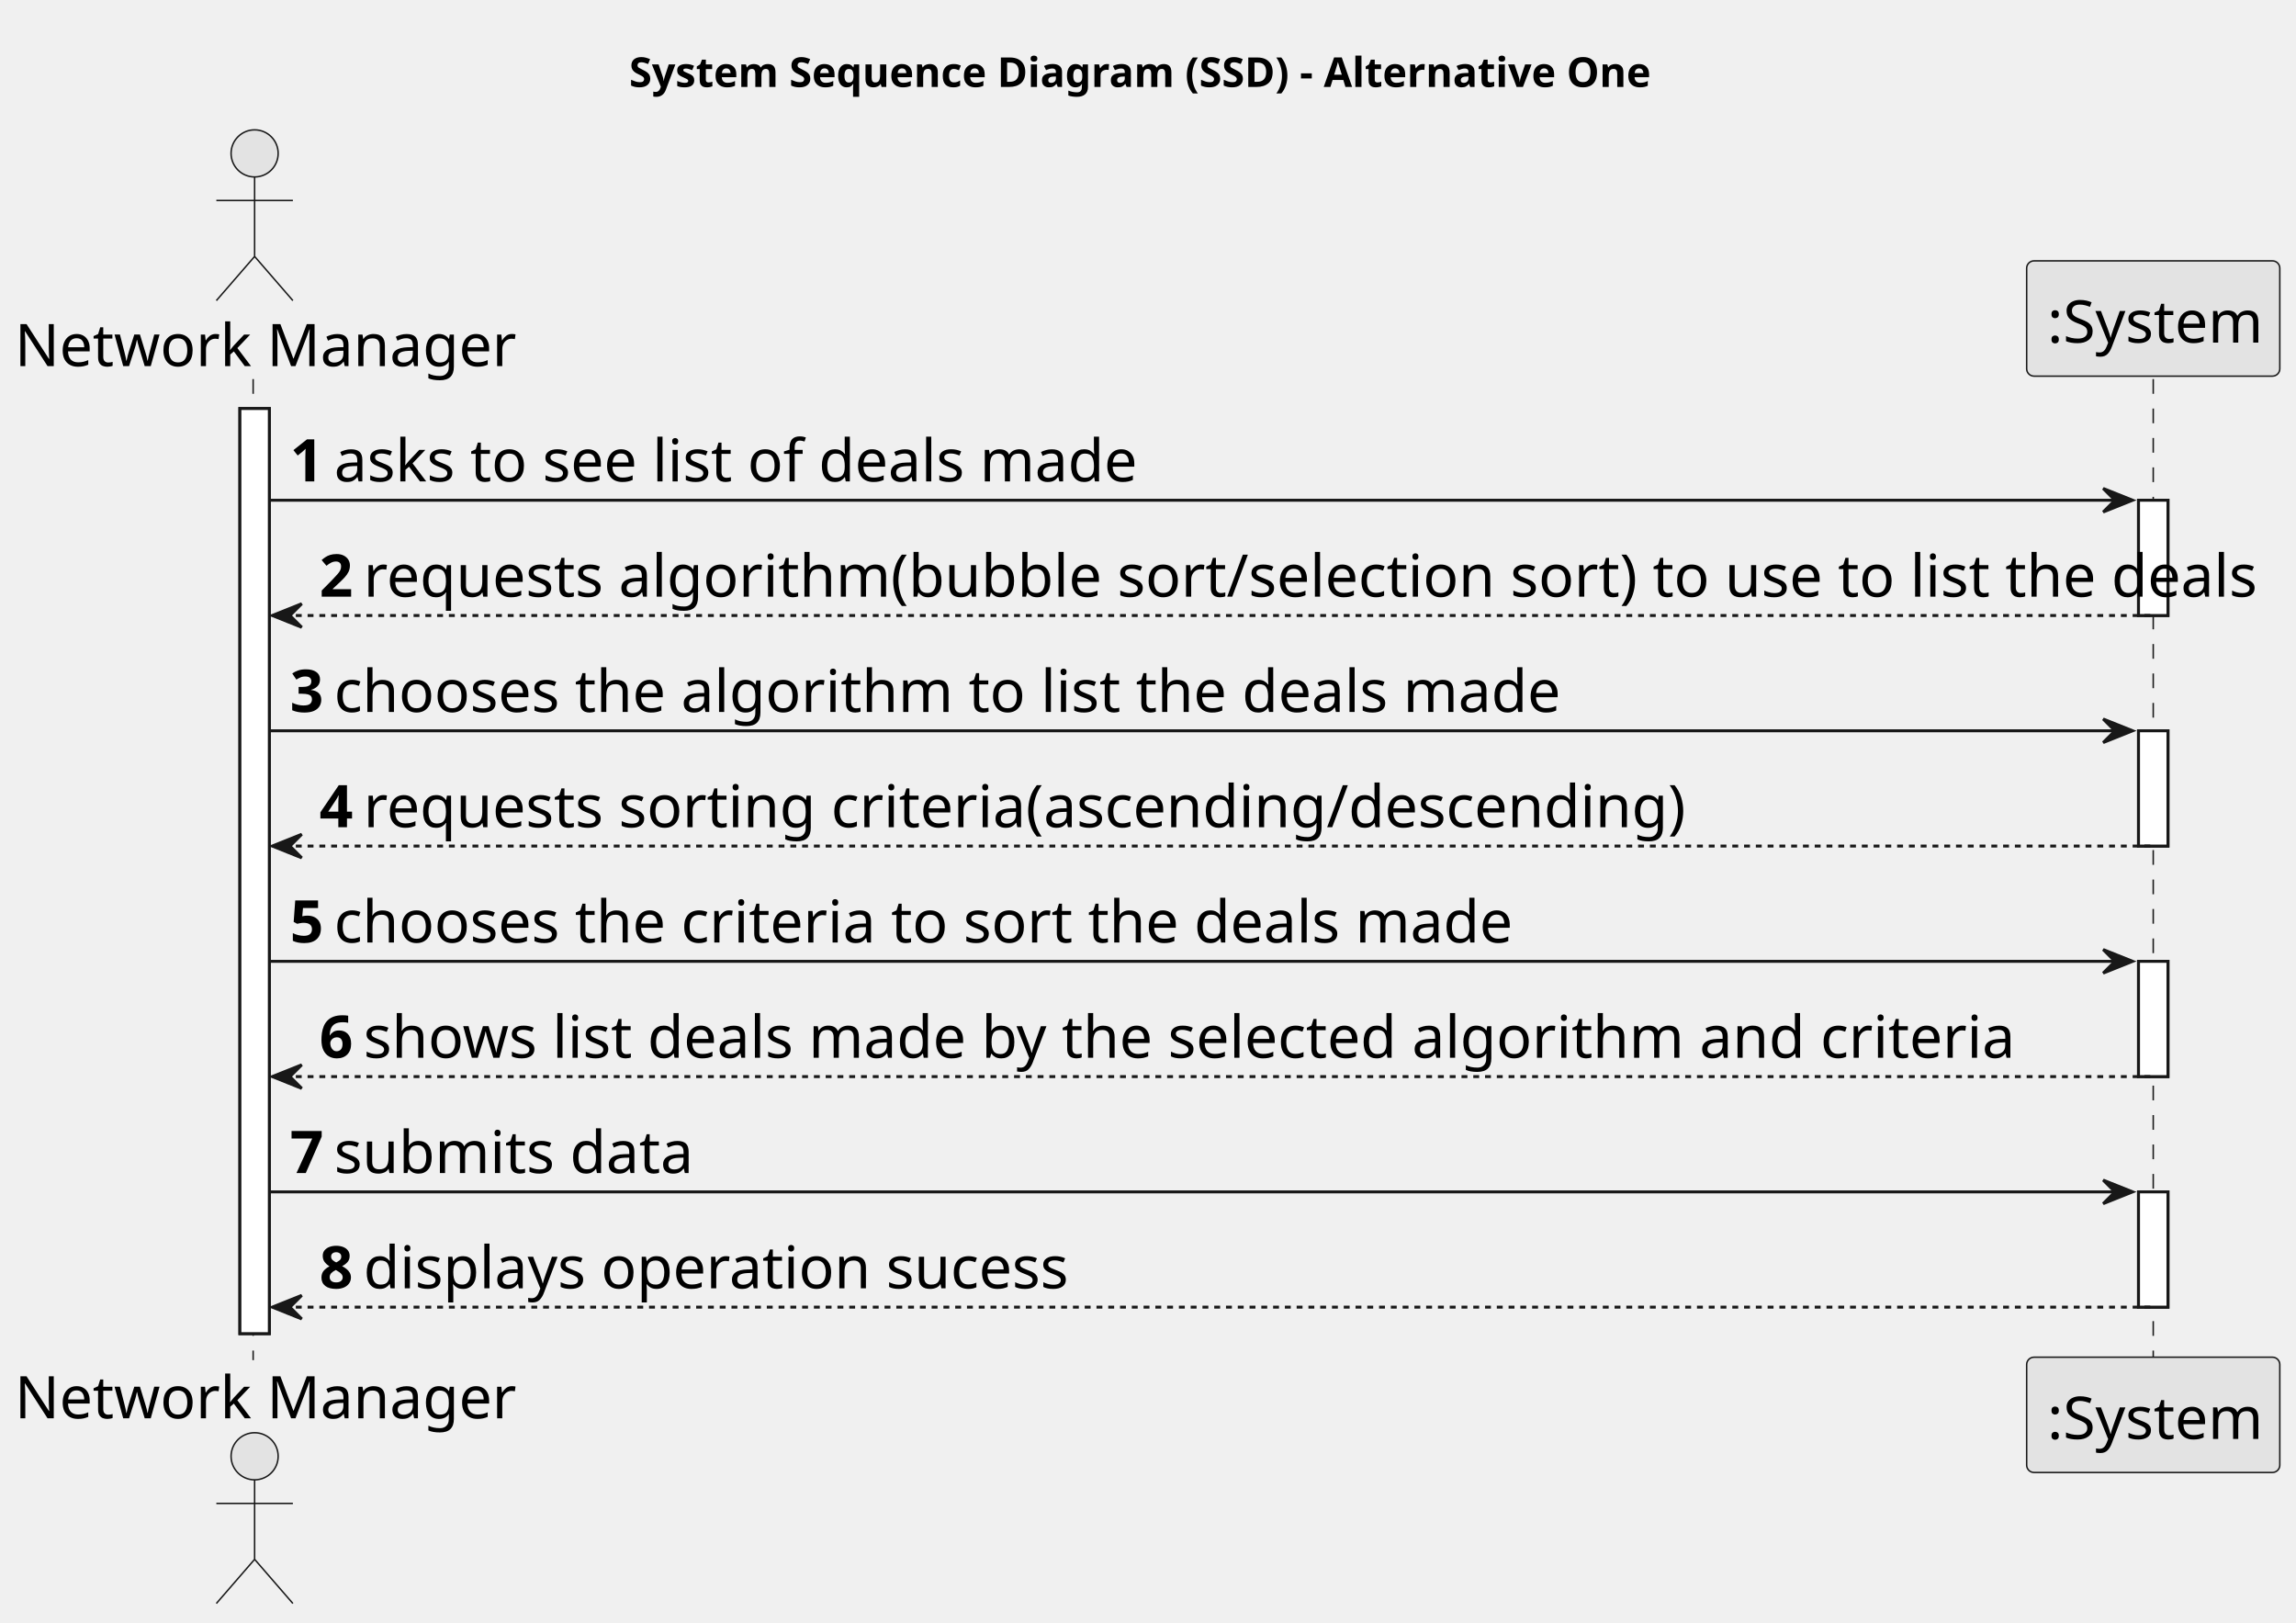
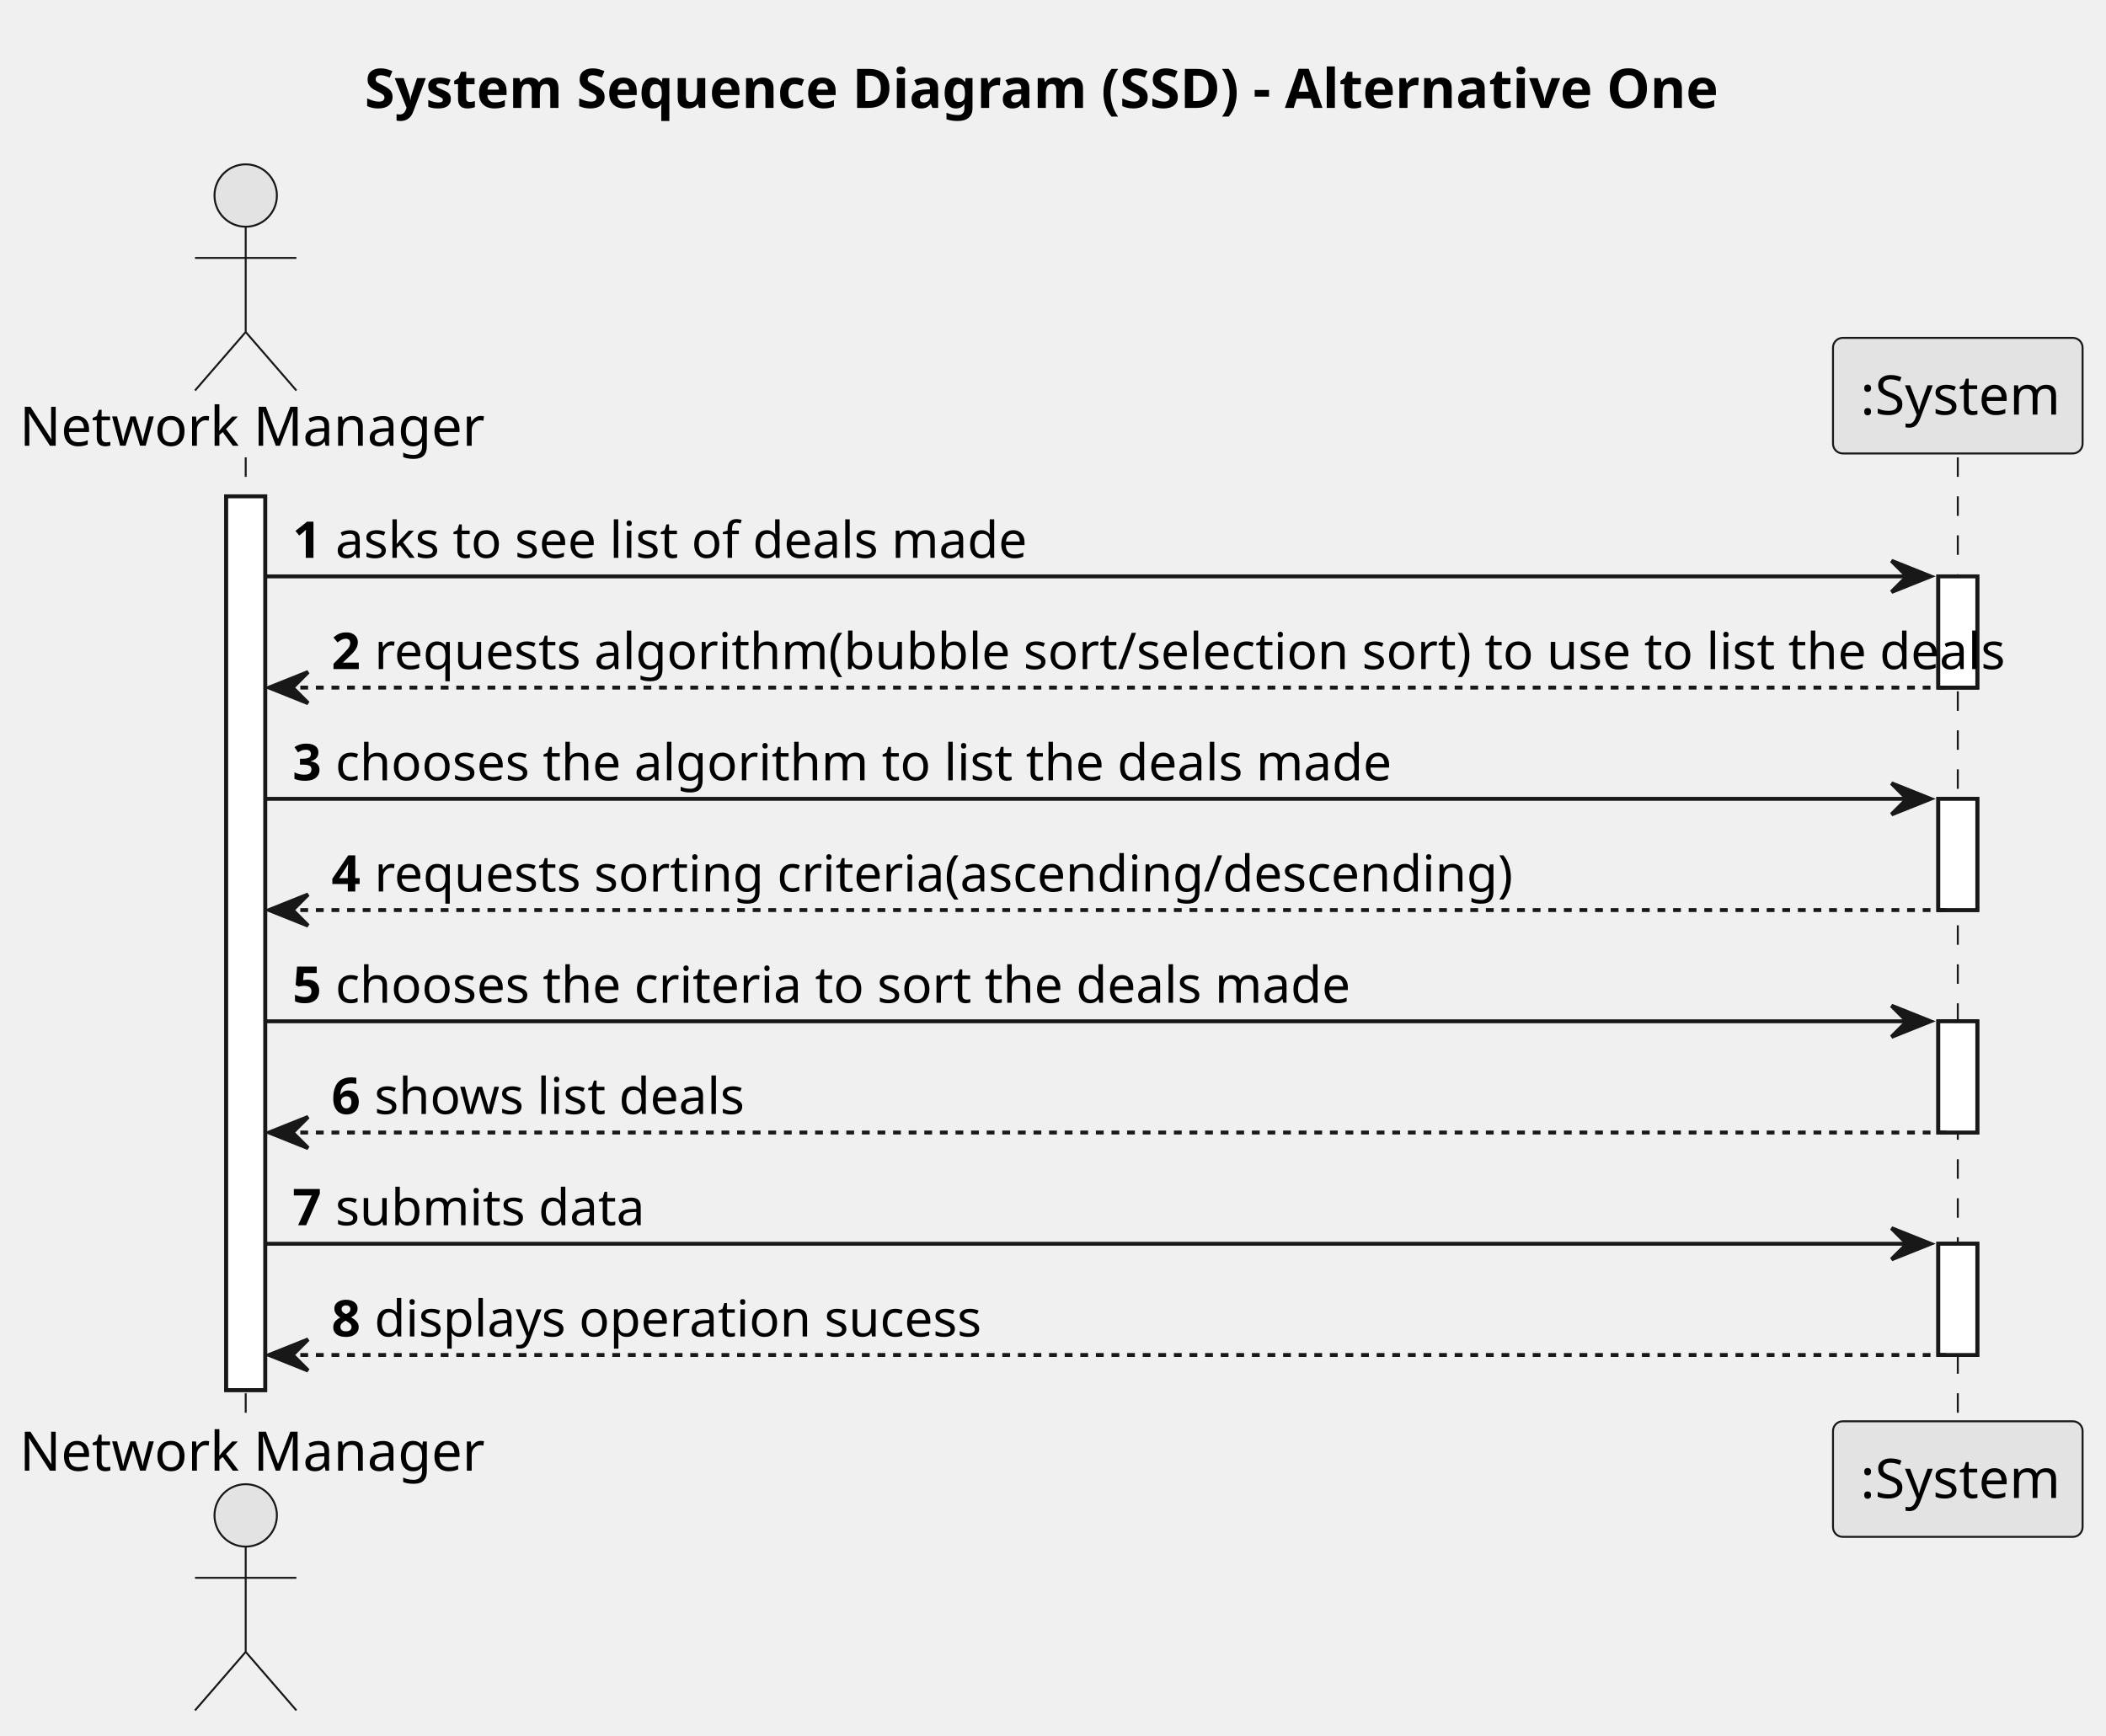
- <svg xmlns="http://www.w3.org/2000/svg" contentStyleType="text/css" height="551px" preserveAspectRatio="none" style="width:780px;height:551px;background:#FFFFFF;" version="1.1" viewBox="0 0 780 551" width="780px" zoomAndPan="magnify">
+ <svg xmlns="http://www.w3.org/2000/svg" contentStyleType="text/css" height="445px" preserveAspectRatio="none" style="width:540px;height:445px;background:#FFFFFF;" version="1.1" viewBox="0 0 540 445" width="540px" zoomAndPan="magnify">
  <defs />
  <g>
-     <text fill="#000000" font-family="sans-serif" font-size="14" font-weight="bold" lengthAdjust="spacing" textLength="351" x="213.75" y="29.533">System Sequence Diagram (SSD) - Alternative One</text>
-     <rect fill="#FFFFFF" height="314.25" style="stroke:#181818;stroke-width:1.0;" width="10" x="81.5" y="138.766" />
-     <rect fill="#FFFFFF" height="39.156" style="stroke:#181818;stroke-width:1.0;" width="10" x="726.5" y="169.922" />
-     <rect fill="#FFFFFF" height="39.156" style="stroke:#181818;stroke-width:1.0;" width="10" x="726.5" y="248.234" />
-     <rect fill="#FFFFFF" height="39.156" style="stroke:#181818;stroke-width:1.0;" width="10" x="726.5" y="326.547" />
-     <rect fill="#FFFFFF" height="39.156" style="stroke:#181818;stroke-width:1.0;" width="10" x="726.5" y="404.859" />
-     <line style="stroke:#181818;stroke-width:0.5;stroke-dasharray:5.0,5.0;" x1="86" x2="86" y1="128.766" y2="462.016" />
-     <line style="stroke:#181818;stroke-width:0.5;stroke-dasharray:5.0,5.0;" x1="731.5" x2="731.5" y1="128.766" y2="462.016" />
-     <text fill="#000000" font-family="sans-serif" font-size="20" lengthAdjust="spacing" textLength="157" x="5" y="124.371">Network Manager</text>
-     <ellipse cx="86.5" cy="52.109" fill="#E3E3E3" rx="8" ry="8" style="stroke:#181818;stroke-width:0.5;" />
-     <path d="M86.5,60.109 L86.5,87.109 M73.5,68.109 L99.5,68.109 M86.5,87.109 L73.5,102.109 M86.5,87.109 L99.5,102.109 " fill="none" style="stroke:#181818;stroke-width:0.5;" />
-     <text fill="#000000" font-family="sans-serif" font-size="20" lengthAdjust="spacing" textLength="157" x="5" y="481.777">Network Manager</text>
-     <ellipse cx="86.5" cy="494.672" fill="#E3E3E3" rx="8" ry="8" style="stroke:#181818;stroke-width:0.5;" />
-     <path d="M86.5,502.672 L86.5,529.672 M73.5,510.672 L99.5,510.672 M86.5,529.672 L73.5,544.672 M86.5,529.672 L99.5,544.672 " fill="none" style="stroke:#181818;stroke-width:0.5;" />
-     <rect fill="#E3E3E3" height="39.156" rx="2.5" ry="2.5" style="stroke:#181818;stroke-width:0.5;" width="86" x="688.5" y="88.609" />
-     <text fill="#000000" font-family="sans-serif" font-size="20" lengthAdjust="spacing" textLength="72" x="695.5" y="116.371">:System</text>
-     <rect fill="#E3E3E3" height="39.156" rx="2.5" ry="2.5" style="stroke:#181818;stroke-width:0.5;" width="86" x="688.5" y="461.016" />
-     <text fill="#000000" font-family="sans-serif" font-size="20" lengthAdjust="spacing" textLength="72" x="695.5" y="488.777">:System</text>
-     <rect fill="#FFFFFF" height="314.25" style="stroke:#181818;stroke-width:1.0;" width="10" x="81.5" y="138.766" />
-     <rect fill="#FFFFFF" height="39.156" style="stroke:#181818;stroke-width:1.0;" width="10" x="726.5" y="169.922" />
-     <rect fill="#FFFFFF" height="39.156" style="stroke:#181818;stroke-width:1.0;" width="10" x="726.5" y="248.234" />
-     <rect fill="#FFFFFF" height="39.156" style="stroke:#181818;stroke-width:1.0;" width="10" x="726.5" y="326.547" />
-     <rect fill="#FFFFFF" height="39.156" style="stroke:#181818;stroke-width:1.0;" width="10" x="726.5" y="404.859" />
-     <polygon fill="#181818" points="714.5,165.922,724.5,169.922,714.5,173.922,718.5,169.922" style="stroke:#181818;stroke-width:1.0;" />
-     <line style="stroke:#181818;stroke-width:1.0;" x1="91.5" x2="720.5" y1="169.922" y2="169.922" />
-     <text fill="#000000" font-family="sans-serif" font-size="20" font-weight="bold" lengthAdjust="spacing" textLength="11" x="98.5" y="163.527">1</text>
-     <text fill="#000000" font-family="sans-serif" font-size="20" lengthAdjust="spacing" textLength="263" x="113.5" y="163.527">asks to see list of deals made</text>
-     <polygon fill="#181818" points="102.5,205.078,92.5,209.078,102.5,213.078,98.5,209.078" style="stroke:#181818;stroke-width:1.0;" />
-     <line style="stroke:#181818;stroke-width:1.0;stroke-dasharray:2.0,2.0;" x1="96.5" x2="730.5" y1="209.078" y2="209.078" />
-     <text fill="#000000" font-family="sans-serif" font-size="20" font-weight="bold" lengthAdjust="spacing" textLength="11" x="108.5" y="202.684">2</text>
-     <text fill="#000000" font-family="sans-serif" font-size="20" lengthAdjust="spacing" textLength="596" x="123.5" y="202.684">requests algorithm(bubble sort/selection sort) to use to list the deals</text>
-     <polygon fill="#181818" points="714.5,244.234,724.5,248.234,714.5,252.234,718.5,248.234" style="stroke:#181818;stroke-width:1.0;" />
-     <line style="stroke:#181818;stroke-width:1.0;" x1="91.5" x2="720.5" y1="248.234" y2="248.234" />
-     <text fill="#000000" font-family="sans-serif" font-size="20" font-weight="bold" lengthAdjust="spacing" textLength="11" x="98.5" y="241.84">3</text>
-     <text fill="#000000" font-family="sans-serif" font-size="20" lengthAdjust="spacing" textLength="386" x="113.5" y="241.84">chooses the algorithm to list the deals made</text>
-     <polygon fill="#181818" points="102.5,283.391,92.5,287.391,102.5,291.391,98.5,287.391" style="stroke:#181818;stroke-width:1.0;" />
-     <line style="stroke:#181818;stroke-width:1.0;stroke-dasharray:2.0,2.0;" x1="96.5" x2="730.5" y1="287.391" y2="287.391" />
-     <text fill="#000000" font-family="sans-serif" font-size="20" font-weight="bold" lengthAdjust="spacing" textLength="11" x="108.5" y="280.996">4</text>
-     <text fill="#000000" font-family="sans-serif" font-size="20" lengthAdjust="spacing" textLength="414" x="123.5" y="280.996">requests sorting criteria(ascending/descending)</text>
-     <polygon fill="#181818" points="714.5,322.547,724.5,326.547,714.5,330.547,718.5,326.547" style="stroke:#181818;stroke-width:1.0;" />
-     <line style="stroke:#181818;stroke-width:1.0;" x1="91.5" x2="720.5" y1="326.547" y2="326.547" />
-     <text fill="#000000" font-family="sans-serif" font-size="20" font-weight="bold" lengthAdjust="spacing" textLength="11" x="98.5" y="320.152">5</text>
-     <text fill="#000000" font-family="sans-serif" font-size="20" lengthAdjust="spacing" textLength="376" x="113.5" y="320.152">chooses the criteria to sort the deals made</text>
-     <polygon fill="#181818" points="102.5,361.703,92.5,365.703,102.5,369.703,98.5,365.703" style="stroke:#181818;stroke-width:1.0;" />
-     <line style="stroke:#181818;stroke-width:1.0;stroke-dasharray:2.0,2.0;" x1="96.5" x2="730.5" y1="365.703" y2="365.703" />
-     <text fill="#000000" font-family="sans-serif" font-size="20" font-weight="bold" lengthAdjust="spacing" textLength="11" x="108.5" y="359.309">6</text>
-     <text fill="#000000" font-family="sans-serif" font-size="20" lengthAdjust="spacing" textLength="524" x="123.5" y="359.309">shows list deals made by the selected algorithm and criteria</text>
-     <polygon fill="#181818" points="714.5,400.859,724.5,404.859,714.5,408.859,718.5,404.859" style="stroke:#181818;stroke-width:1.0;" />
-     <line style="stroke:#181818;stroke-width:1.0;" x1="91.5" x2="720.5" y1="404.859" y2="404.859" />
-     <text fill="#000000" font-family="sans-serif" font-size="20" font-weight="bold" lengthAdjust="spacing" textLength="11" x="98.5" y="398.465">7</text>
-     <text fill="#000000" font-family="sans-serif" font-size="20" lengthAdjust="spacing" textLength="112" x="113.5" y="398.465">submits data</text>
-     <polygon fill="#181818" points="102.5,440.016,92.5,444.016,102.5,448.016,98.5,444.016" style="stroke:#181818;stroke-width:1.0;" />
-     <line style="stroke:#181818;stroke-width:1.0;stroke-dasharray:2.0,2.0;" x1="96.5" x2="730.5" y1="444.016" y2="444.016" />
-     <text fill="#000000" font-family="sans-serif" font-size="20" font-weight="bold" lengthAdjust="spacing" textLength="11" x="108.5" y="437.621">8</text>
-     <text fill="#000000" font-family="sans-serif" font-size="20" lengthAdjust="spacing" textLength="226" x="123.5" y="437.621">displays operation sucess</text>
+     <text fill="#000000" font-family="sans-serif" font-size="14" font-weight="bold" lengthAdjust="spacing" textLength="351" x="93.5" y="27.674">System Sequence Diagram (SSD) - Alternative One</text>
+     <rect fill="#FFFFFF" height="229.188" style="stroke:#181818;stroke-width:1.0;" width="10" x="58" y="127.281" />
+     <rect fill="#FFFFFF" height="28.523" style="stroke:#181818;stroke-width:1.0;" width="10" x="497" y="147.805" />
+     <rect fill="#FFFFFF" height="28.523" style="stroke:#181818;stroke-width:1.0;" width="10" x="497" y="204.852" />
+     <rect fill="#FFFFFF" height="28.523" style="stroke:#181818;stroke-width:1.0;" width="10" x="497" y="261.898" />
+     <rect fill="#FFFFFF" height="28.523" style="stroke:#181818;stroke-width:1.0;" width="10" x="497" y="318.945" />
+     <line style="stroke:#181818;stroke-width:0.5;stroke-dasharray:5.0,5.0;" x1="63" x2="63" y1="117.281" y2="365.469" />
+     <line style="stroke:#181818;stroke-width:0.5;stroke-dasharray:5.0,5.0;" x1="502" x2="502" y1="117.281" y2="365.469" />
+     <text fill="#000000" font-family="sans-serif" font-size="14" lengthAdjust="spacing" textLength="110" x="5" y="114.314">Network Manager</text>
+     <ellipse cx="63" cy="50.141" fill="#E3E3E3" rx="8" ry="8" style="stroke:#181818;stroke-width:0.5;" />
+     <path d="M63,58.141 L63,85.141 M50,66.141 L76,66.141 M63,85.141 L50,100.141 M63,85.141 L76,100.141 " fill="none" style="stroke:#181818;stroke-width:0.5;" />
+     <text fill="#000000" font-family="sans-serif" font-size="14" lengthAdjust="spacing" textLength="110" x="5" y="377.143">Network Manager</text>
+     <ellipse cx="63" cy="388.609" fill="#E3E3E3" rx="8" ry="8" style="stroke:#181818;stroke-width:0.5;" />
+     <path d="M63,396.609 L63,423.609 M50,404.609 L76,404.609 M63,423.609 L50,438.609 M63,423.609 L76,438.609 " fill="none" style="stroke:#181818;stroke-width:0.5;" />
+     <rect fill="#E3E3E3" height="29.641" rx="2.5" ry="2.5" style="stroke:#181818;stroke-width:0.5;" width="64" x="470" y="86.641" />
+     <text fill="#000000" font-family="sans-serif" font-size="14" lengthAdjust="spacing" textLength="50" x="477" y="106.314">:System</text>
+     <rect fill="#E3E3E3" height="29.641" rx="2.5" ry="2.5" style="stroke:#181818;stroke-width:0.5;" width="64" x="470" y="364.469" />
+     <text fill="#000000" font-family="sans-serif" font-size="14" lengthAdjust="spacing" textLength="50" x="477" y="384.143">:System</text>
+     <rect fill="#FFFFFF" height="229.188" style="stroke:#181818;stroke-width:1.0;" width="10" x="58" y="127.281" />
+     <rect fill="#FFFFFF" height="28.523" style="stroke:#181818;stroke-width:1.0;" width="10" x="497" y="147.805" />
+     <rect fill="#FFFFFF" height="28.523" style="stroke:#181818;stroke-width:1.0;" width="10" x="497" y="204.852" />
+     <rect fill="#FFFFFF" height="28.523" style="stroke:#181818;stroke-width:1.0;" width="10" x="497" y="261.898" />
+     <rect fill="#FFFFFF" height="28.523" style="stroke:#181818;stroke-width:1.0;" width="10" x="497" y="318.945" />
+     <polygon fill="#181818" points="485,143.805,495,147.805,485,151.805,489,147.805" style="stroke:#181818;stroke-width:1.0;" />
+     <line style="stroke:#181818;stroke-width:1.0;" x1="68" x2="491" y1="147.805" y2="147.805" />
+     <text fill="#000000" font-family="sans-serif" font-size="13" font-weight="bold" lengthAdjust="spacing" textLength="7" x="75" y="143.05">1</text>
+     <text fill="#000000" font-family="sans-serif" font-size="13" lengthAdjust="spacing" textLength="174" x="86" y="143.05">asks to see list of deals made</text>
+     <polygon fill="#181818" points="79,172.328,69,176.328,79,180.328,75,176.328" style="stroke:#181818;stroke-width:1.0;" />
+     <line style="stroke:#181818;stroke-width:1.0;stroke-dasharray:2.0,2.0;" x1="73" x2="501" y1="176.328" y2="176.328" />
+     <text fill="#000000" font-family="sans-serif" font-size="13" font-weight="bold" lengthAdjust="spacing" textLength="7" x="85" y="171.573">2</text>
+     <text fill="#000000" font-family="sans-serif" font-size="13" lengthAdjust="spacing" textLength="394" x="96" y="171.573">requests algorithm(bubble sort/selection sort) to use to list the deals</text>
+     <polygon fill="#181818" points="485,200.852,495,204.852,485,208.852,489,204.852" style="stroke:#181818;stroke-width:1.0;" />
+     <line style="stroke:#181818;stroke-width:1.0;" x1="68" x2="491" y1="204.852" y2="204.852" />
+     <text fill="#000000" font-family="sans-serif" font-size="13" font-weight="bold" lengthAdjust="spacing" textLength="7" x="75" y="200.097">3</text>
+     <text fill="#000000" font-family="sans-serif" font-size="13" lengthAdjust="spacing" textLength="257" x="86" y="200.097">chooses the algorithm to list the deals made</text>
+     <polygon fill="#181818" points="79,229.375,69,233.375,79,237.375,75,233.375" style="stroke:#181818;stroke-width:1.0;" />
+     <line style="stroke:#181818;stroke-width:1.0;stroke-dasharray:2.0,2.0;" x1="73" x2="501" y1="233.375" y2="233.375" />
+     <text fill="#000000" font-family="sans-serif" font-size="13" font-weight="bold" lengthAdjust="spacing" textLength="7" x="85" y="228.62">4</text>
+     <text fill="#000000" font-family="sans-serif" font-size="13" lengthAdjust="spacing" textLength="273" x="96" y="228.62">requests sorting criteria(ascending/descending)</text>
+     <polygon fill="#181818" points="485,257.898,495,261.898,485,265.898,489,261.898" style="stroke:#181818;stroke-width:1.0;" />
+     <line style="stroke:#181818;stroke-width:1.0;" x1="68" x2="491" y1="261.898" y2="261.898" />
+     <text fill="#000000" font-family="sans-serif" font-size="13" font-weight="bold" lengthAdjust="spacing" textLength="7" x="75" y="257.144">5</text>
+     <text fill="#000000" font-family="sans-serif" font-size="13" lengthAdjust="spacing" textLength="248" x="86" y="257.144">chooses the criteria to sort the deals made</text>
+     <polygon fill="#181818" points="79,286.422,69,290.422,79,294.422,75,290.422" style="stroke:#181818;stroke-width:1.0;" />
+     <line style="stroke:#181818;stroke-width:1.0;stroke-dasharray:2.0,2.0;" x1="73" x2="501" y1="290.422" y2="290.422" />
+     <text fill="#000000" font-family="sans-serif" font-size="13" font-weight="bold" lengthAdjust="spacing" textLength="7" x="85" y="285.667">6</text>
+     <text fill="#000000" font-family="sans-serif" font-size="13" lengthAdjust="spacing" textLength="93" x="96" y="285.667">shows list deals</text>
+     <polygon fill="#181818" points="485,314.945,495,318.945,485,322.945,489,318.945" style="stroke:#181818;stroke-width:1.0;" />
+     <line style="stroke:#181818;stroke-width:1.0;" x1="68" x2="491" y1="318.945" y2="318.945" />
+     <text fill="#000000" font-family="sans-serif" font-size="13" font-weight="bold" lengthAdjust="spacing" textLength="7" x="75" y="314.19">7</text>
+     <text fill="#000000" font-family="sans-serif" font-size="13" lengthAdjust="spacing" textLength="75" x="86" y="314.19">submits data</text>
+     <polygon fill="#181818" points="79,343.469,69,347.469,79,351.469,75,347.469" style="stroke:#181818;stroke-width:1.0;" />
+     <line style="stroke:#181818;stroke-width:1.0;stroke-dasharray:2.0,2.0;" x1="73" x2="501" y1="347.469" y2="347.469" />
+     <text fill="#000000" font-family="sans-serif" font-size="13" font-weight="bold" lengthAdjust="spacing" textLength="7" x="85" y="342.714">8</text>
+     <text fill="#000000" font-family="sans-serif" font-size="13" lengthAdjust="spacing" textLength="151" x="96" y="342.714">displays operation sucess</text>
  </g>
</svg>
